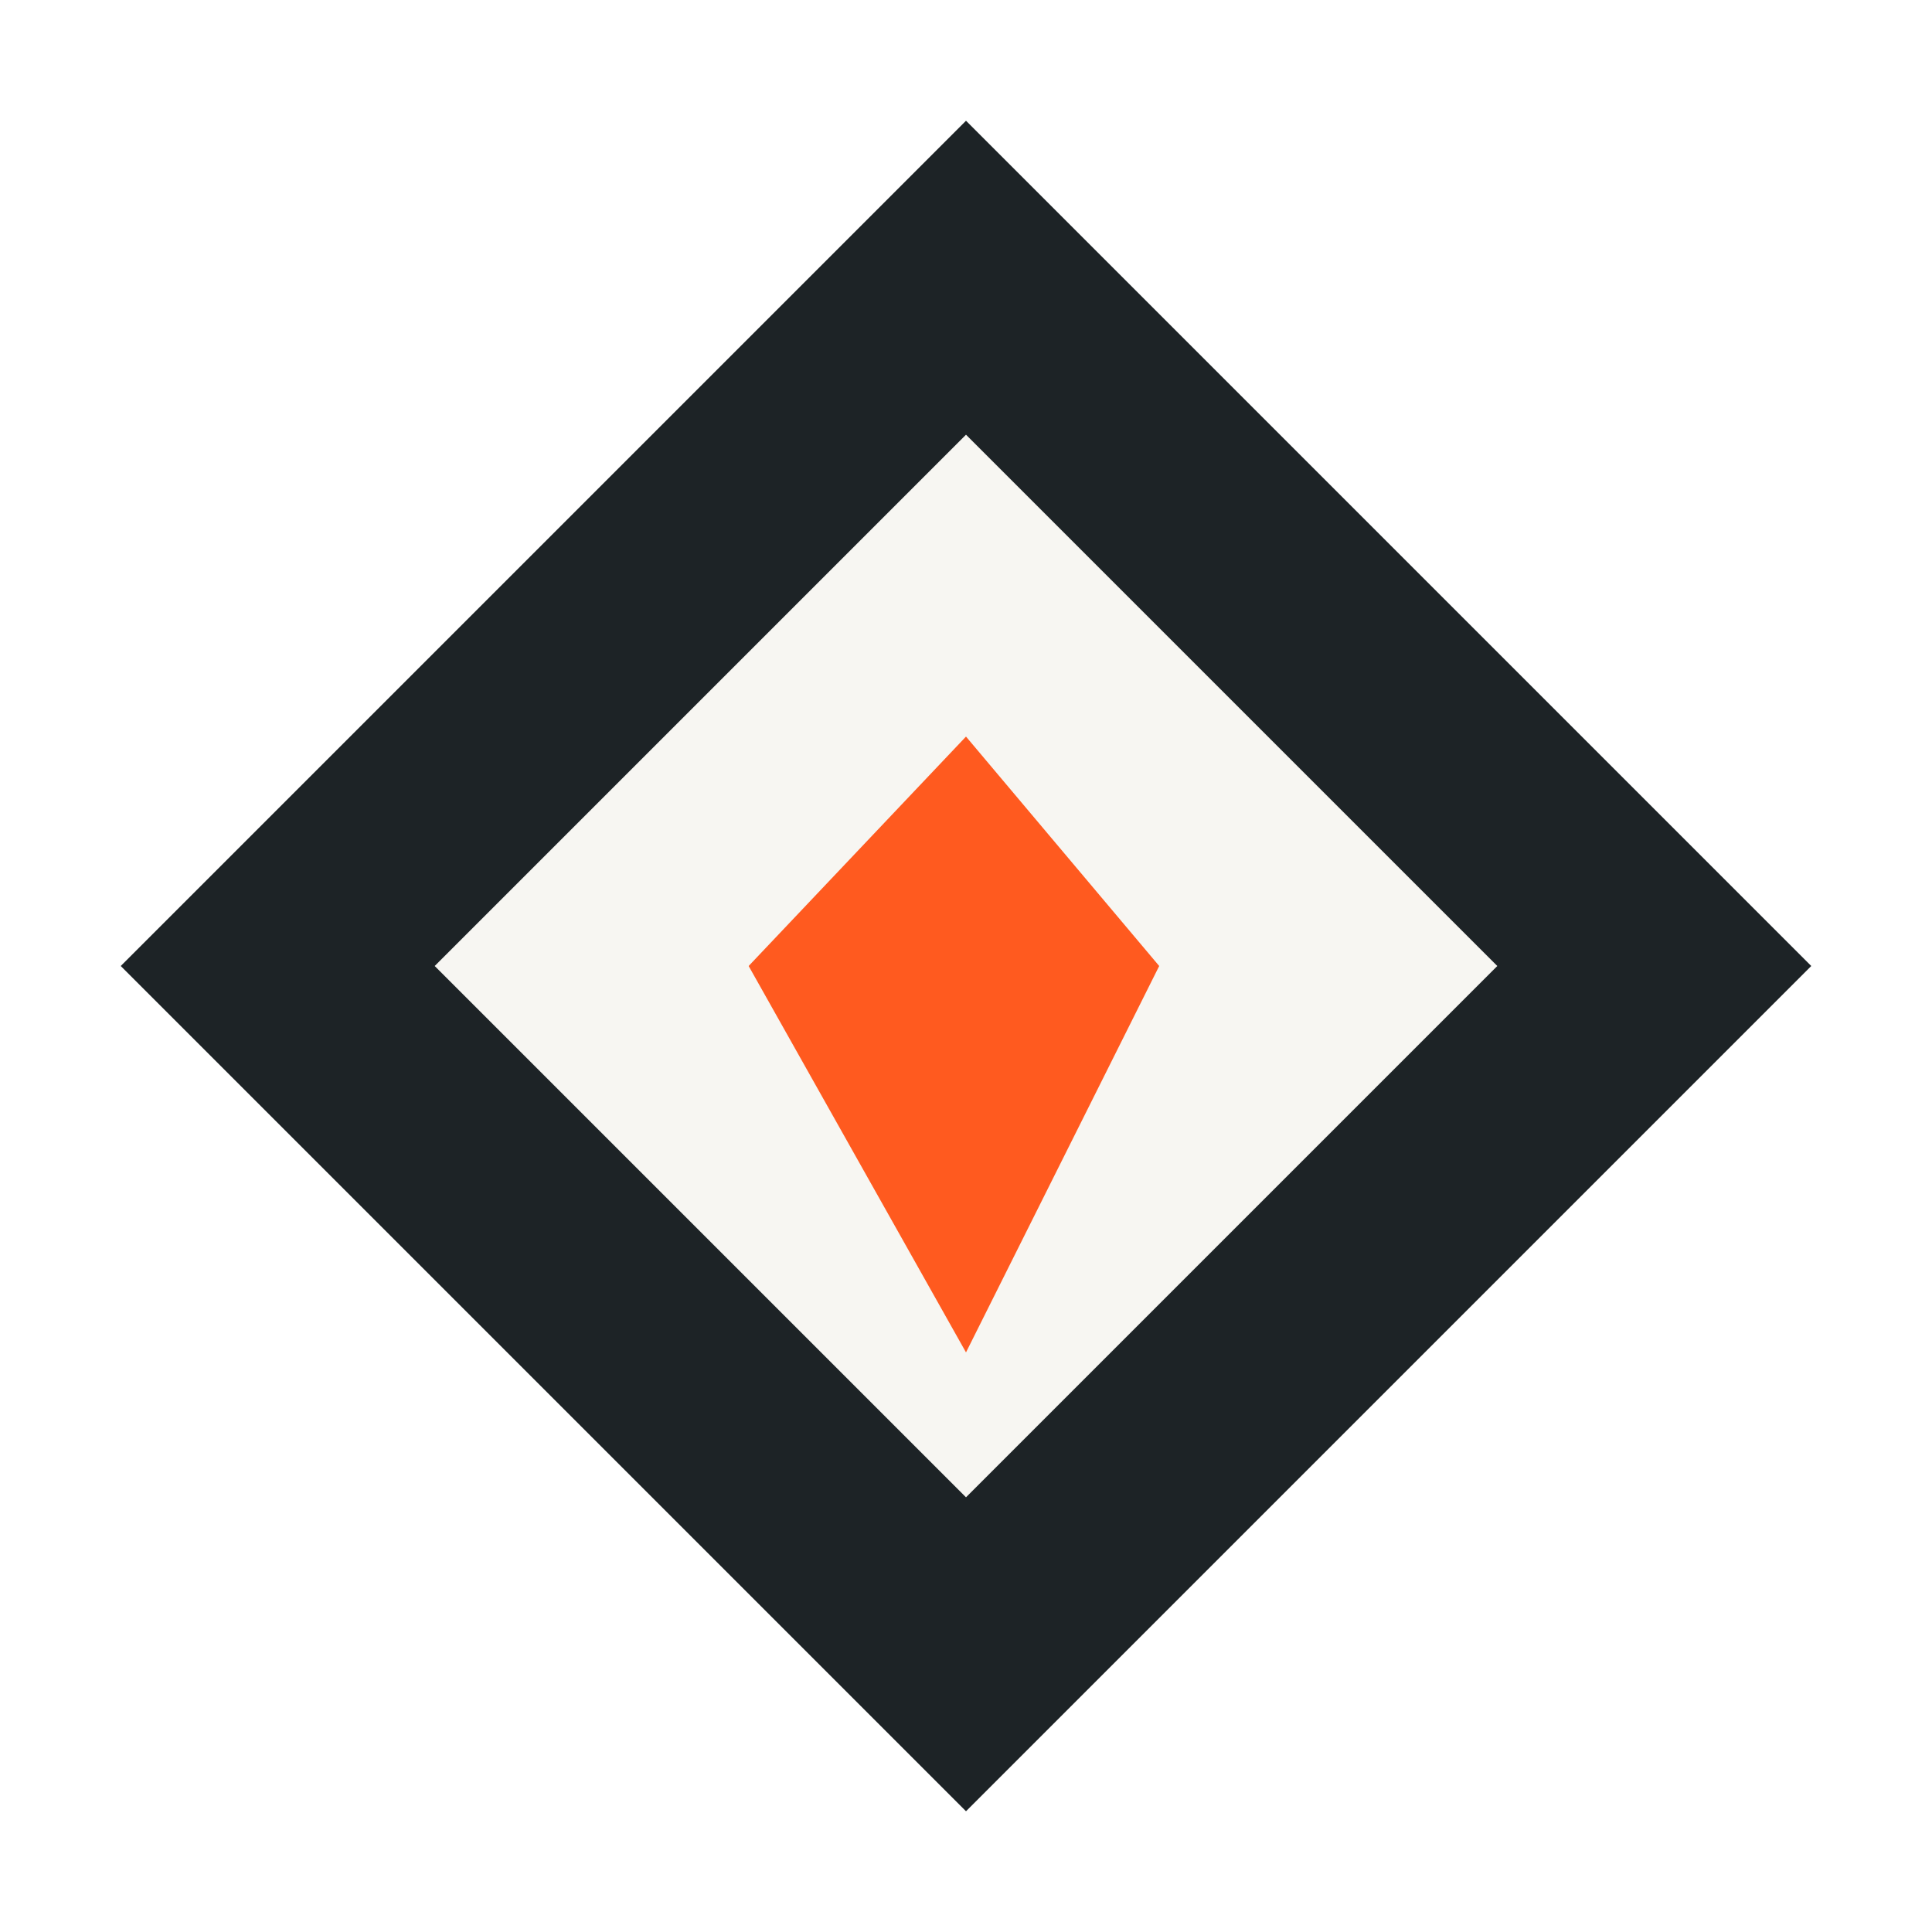
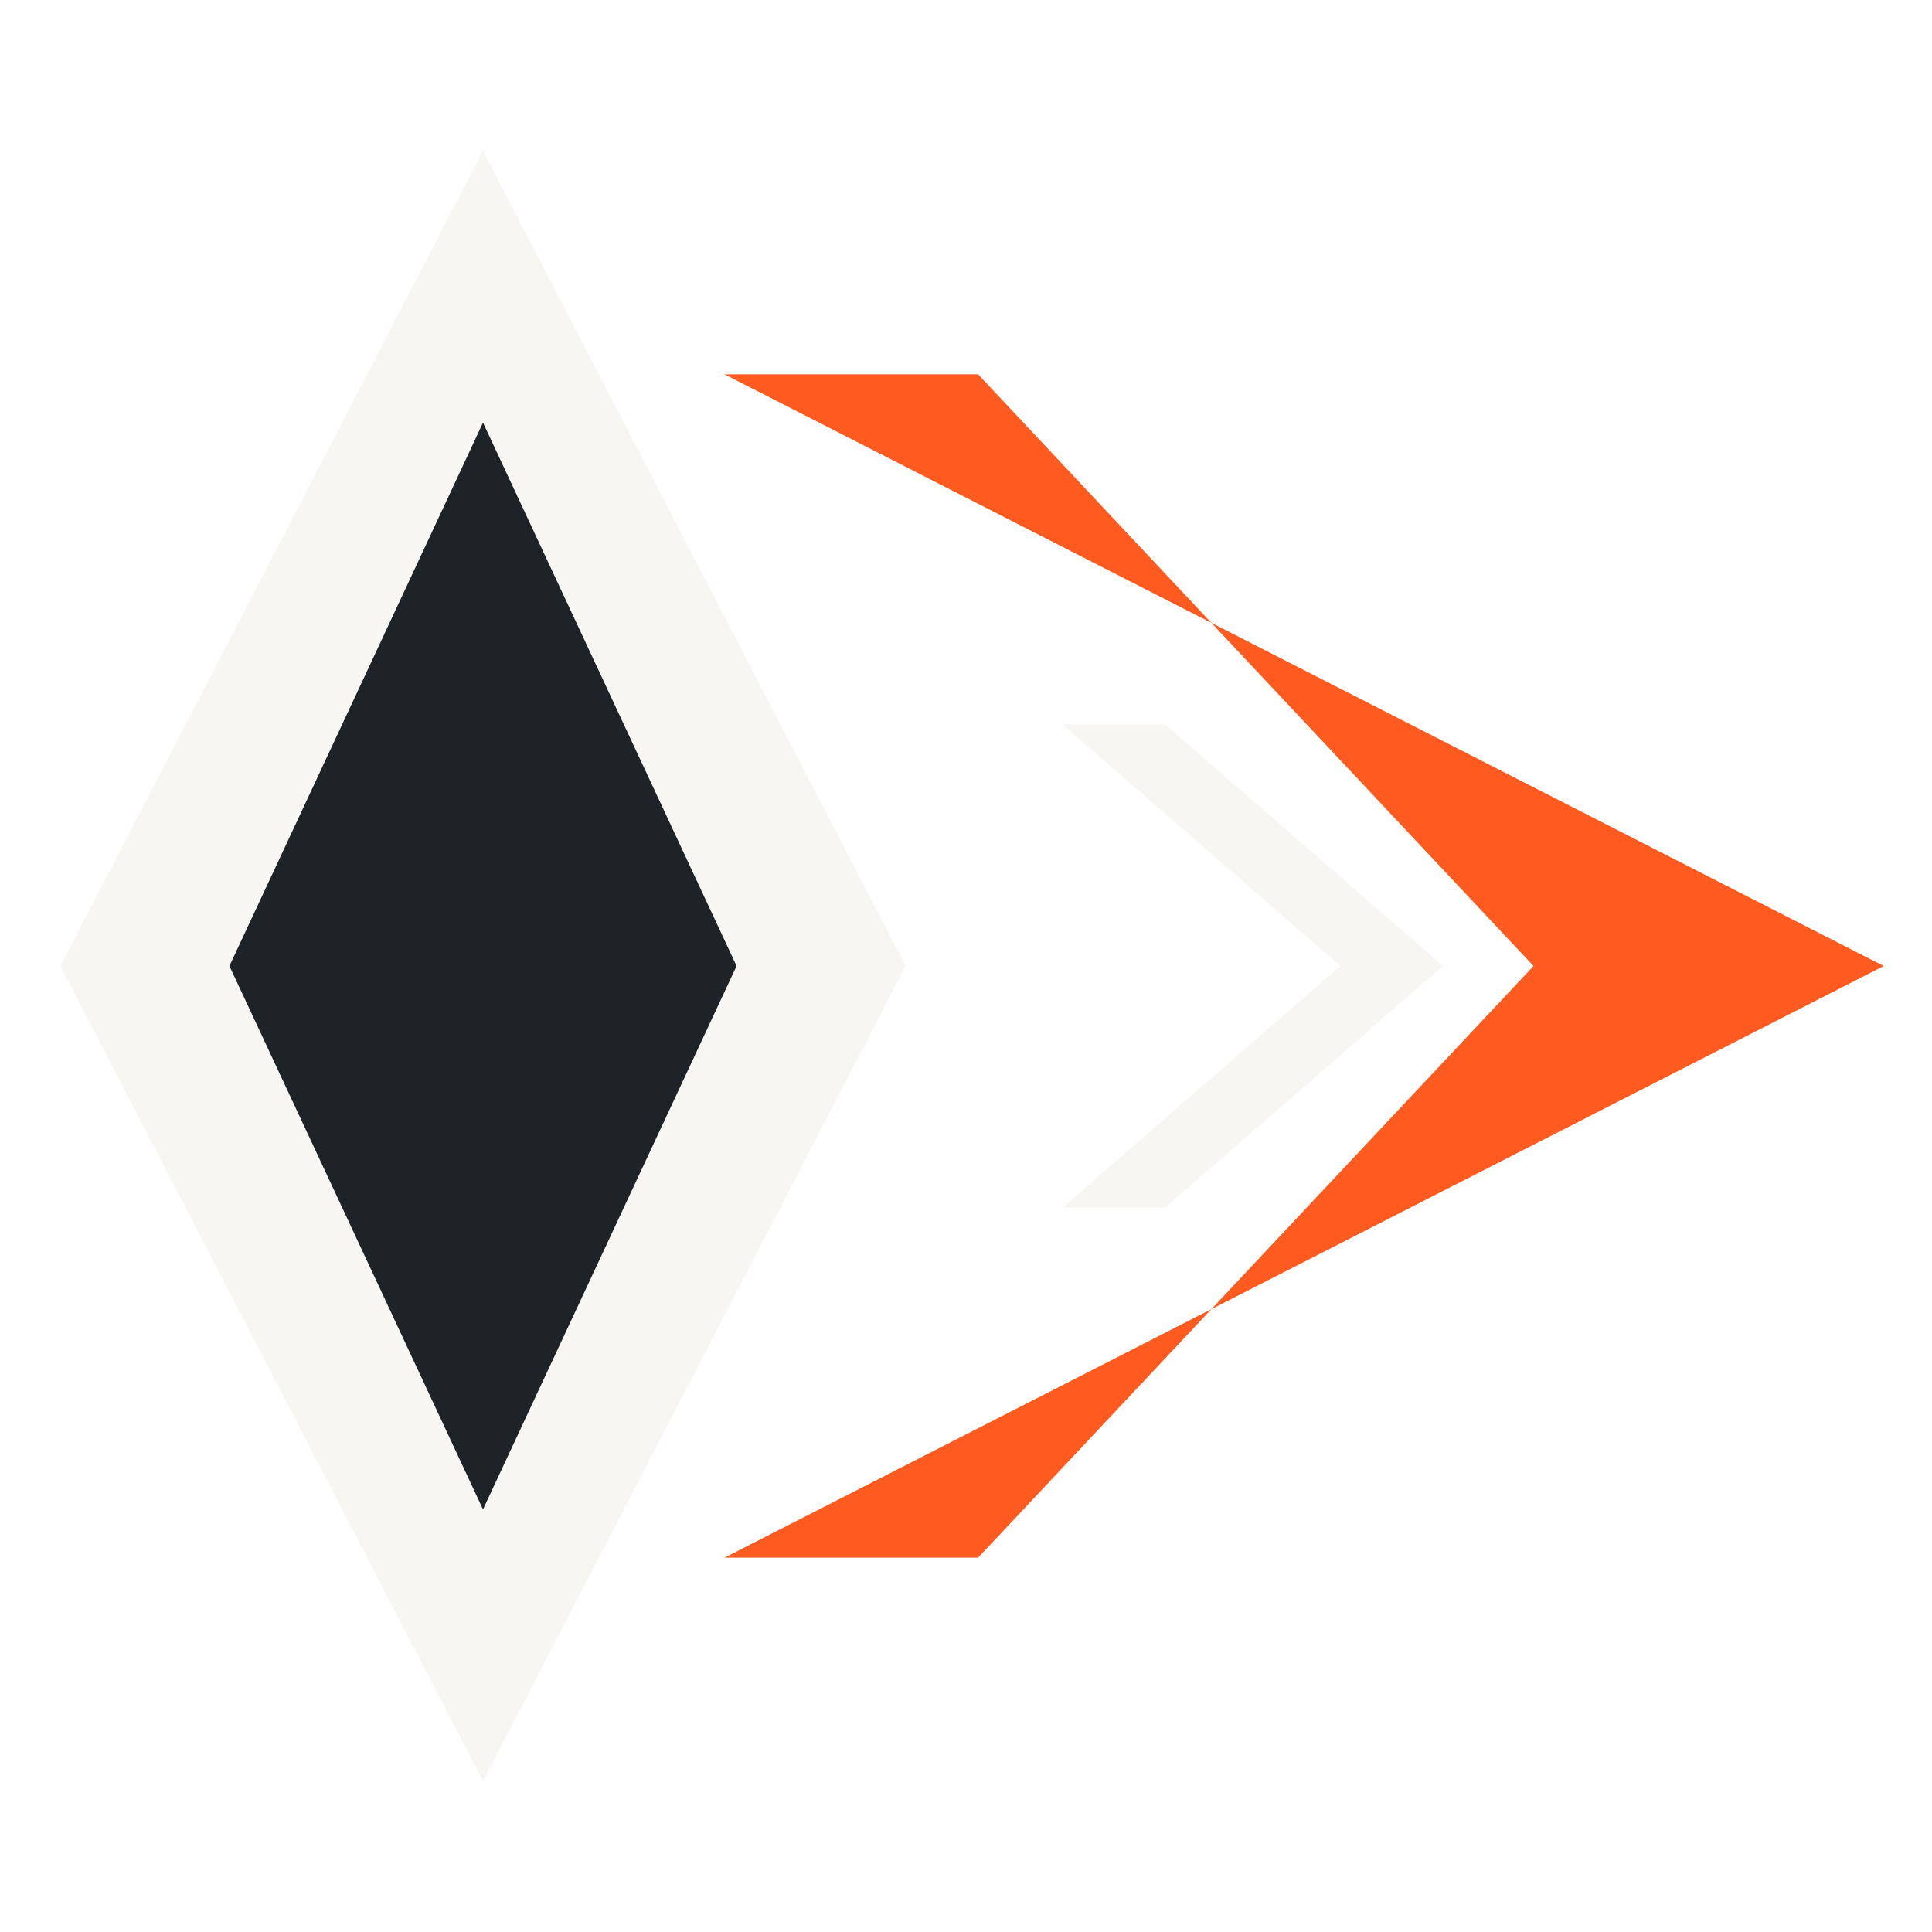
<svg xmlns="http://www.w3.org/2000/svg" viewBox="0 0 32 32" role="img" aria-label="Trailkit">
-   <path fill="#1d2326" d="M16 2 30 16 16 30 2 16Z" />
-   <path fill="#f7f6f2" d="M16 7.2 24.8 16 16 24.8 7.2 16Z" />
-   <path fill="#ff5a1f" d="M16 12.2 19.2 16 16 22.4 12.4 16Z" />
+   <path fill="#f7f6f2" d="M8 2.5 15 16 8 29.5 1 16Z" />
+   <path fill="#1d2326" d="M8 7 12.2 16 8 25 3.8 16Z" />
+   <path fill="#ff5a1f" d="M12 6.2 31.2 16 12 25.8 16.2 25.8 25.4 16 16.2 6.2Z" />
+   <path fill="#f7f6f2" d="M17.6 12 22.2 16 17.6 20 19.3 20 23.9 16 19.3 12Z" />
</svg>
